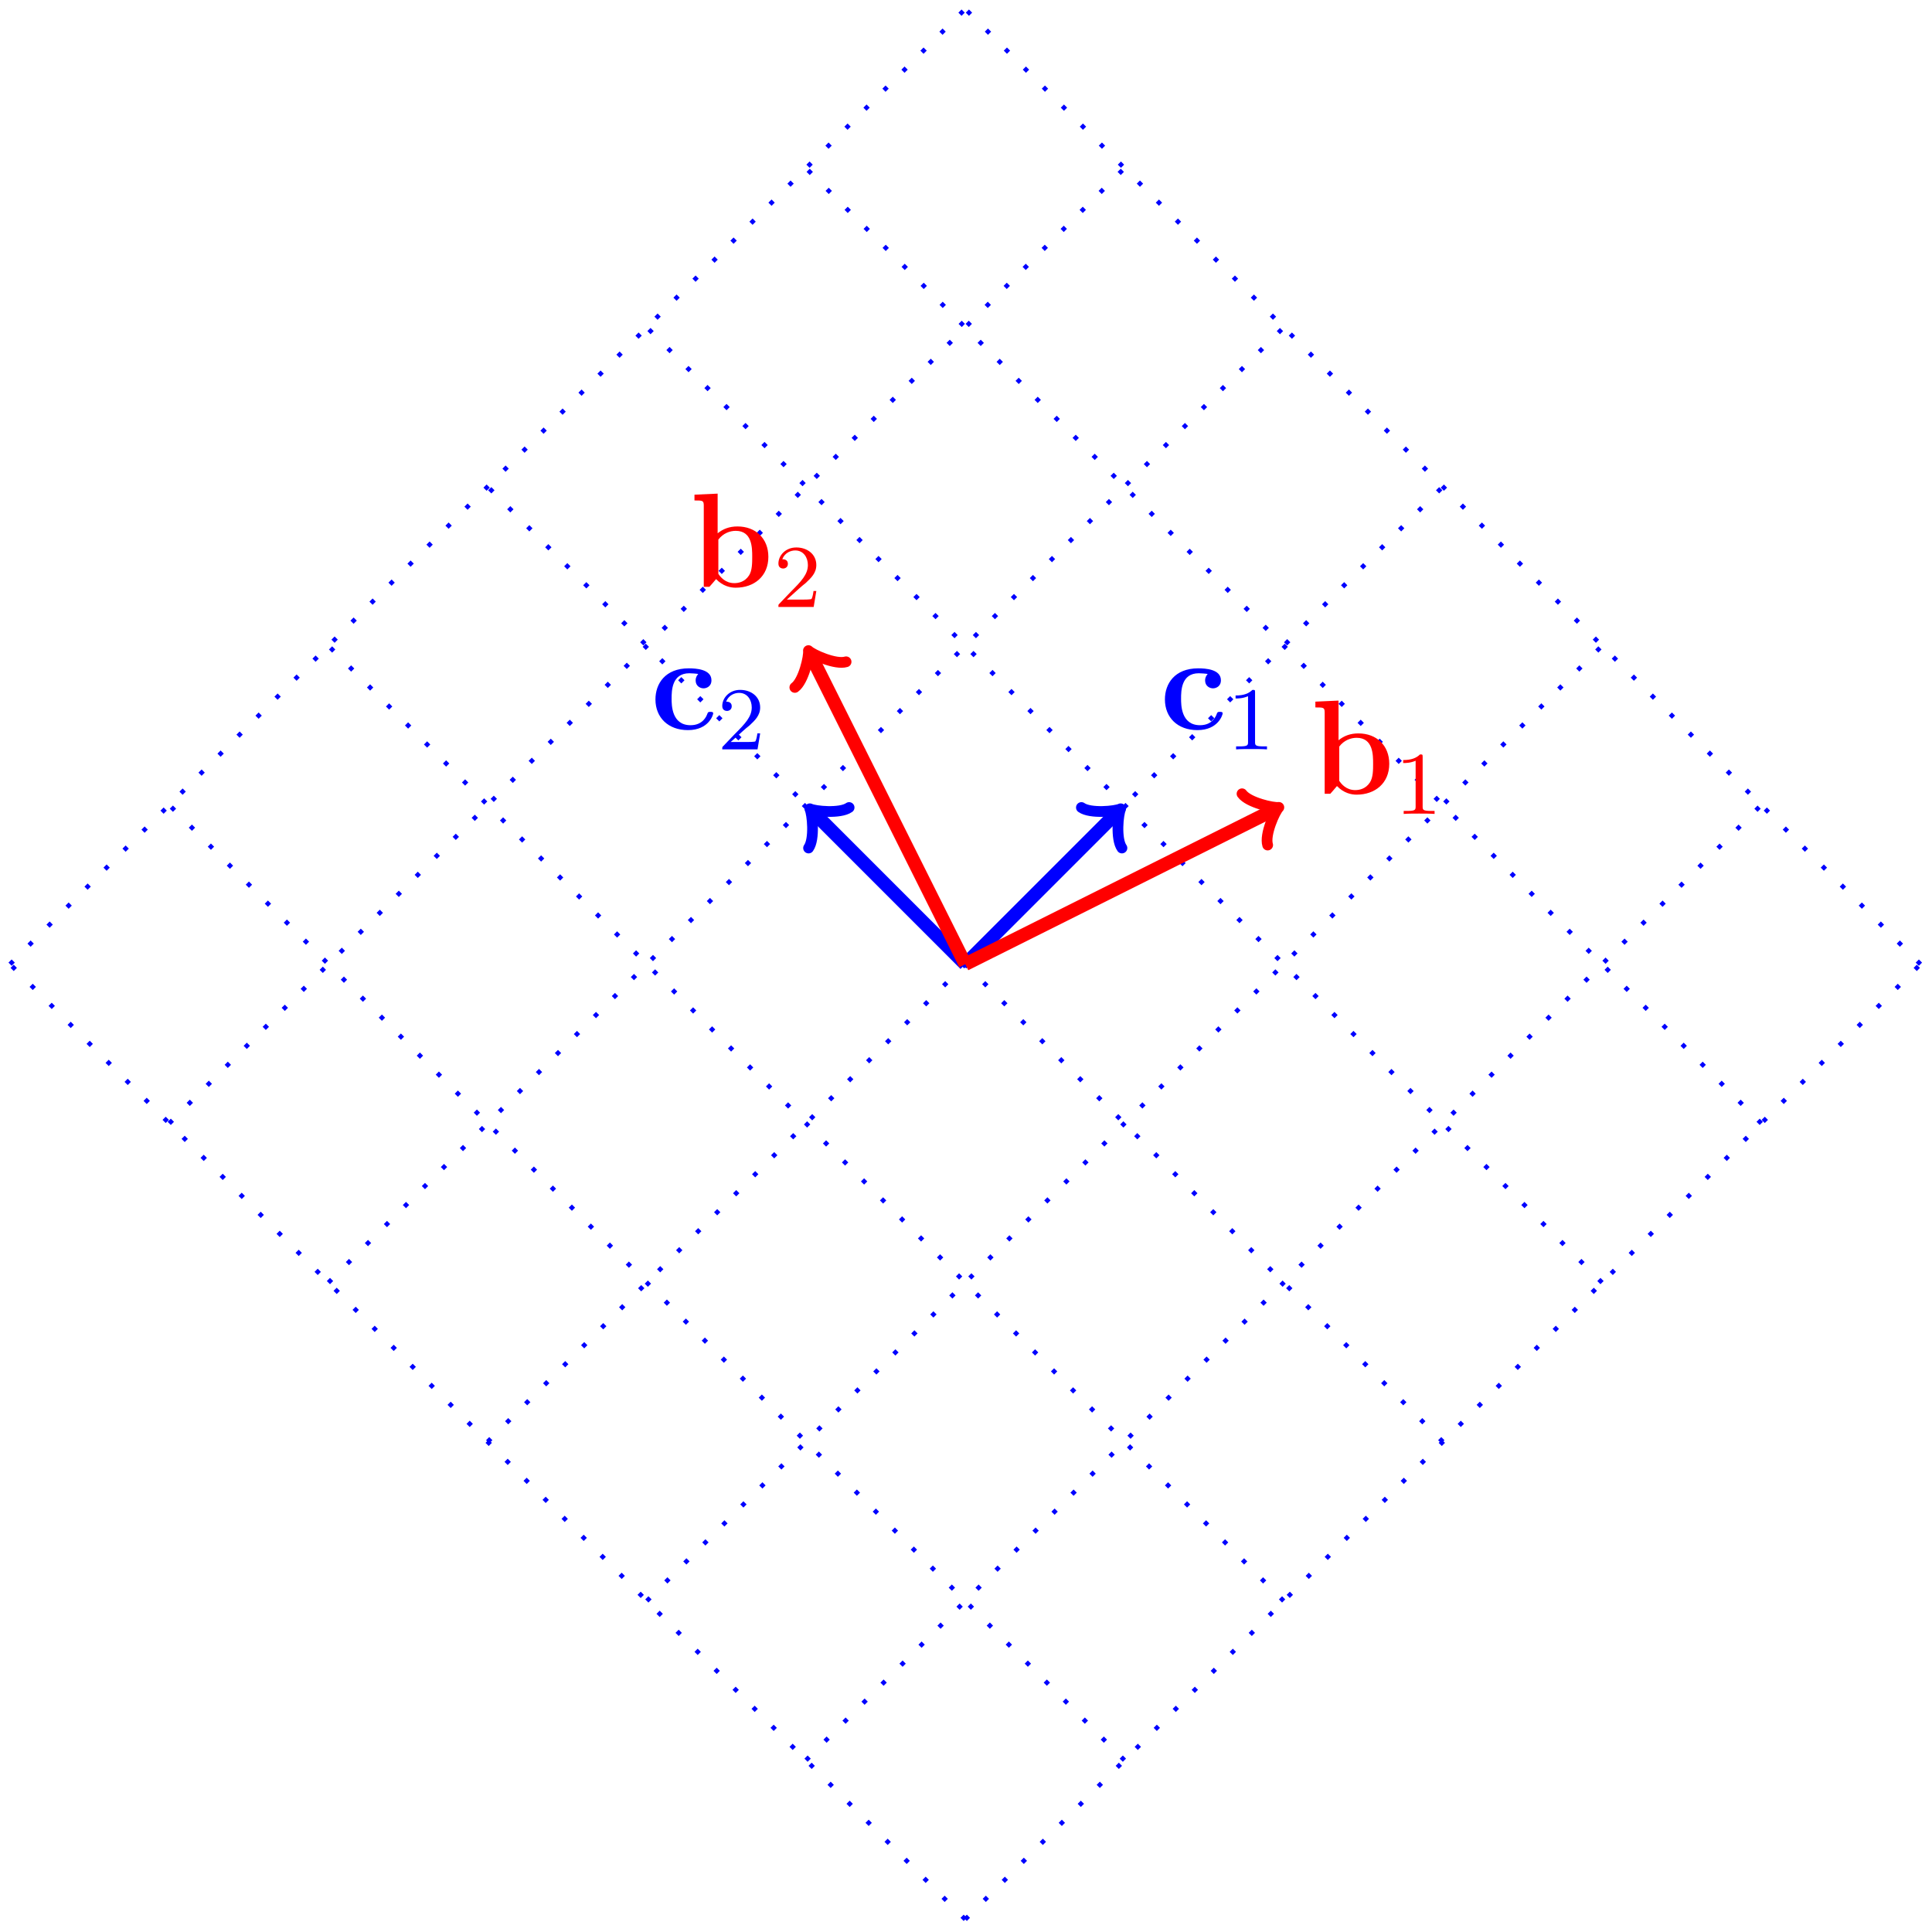
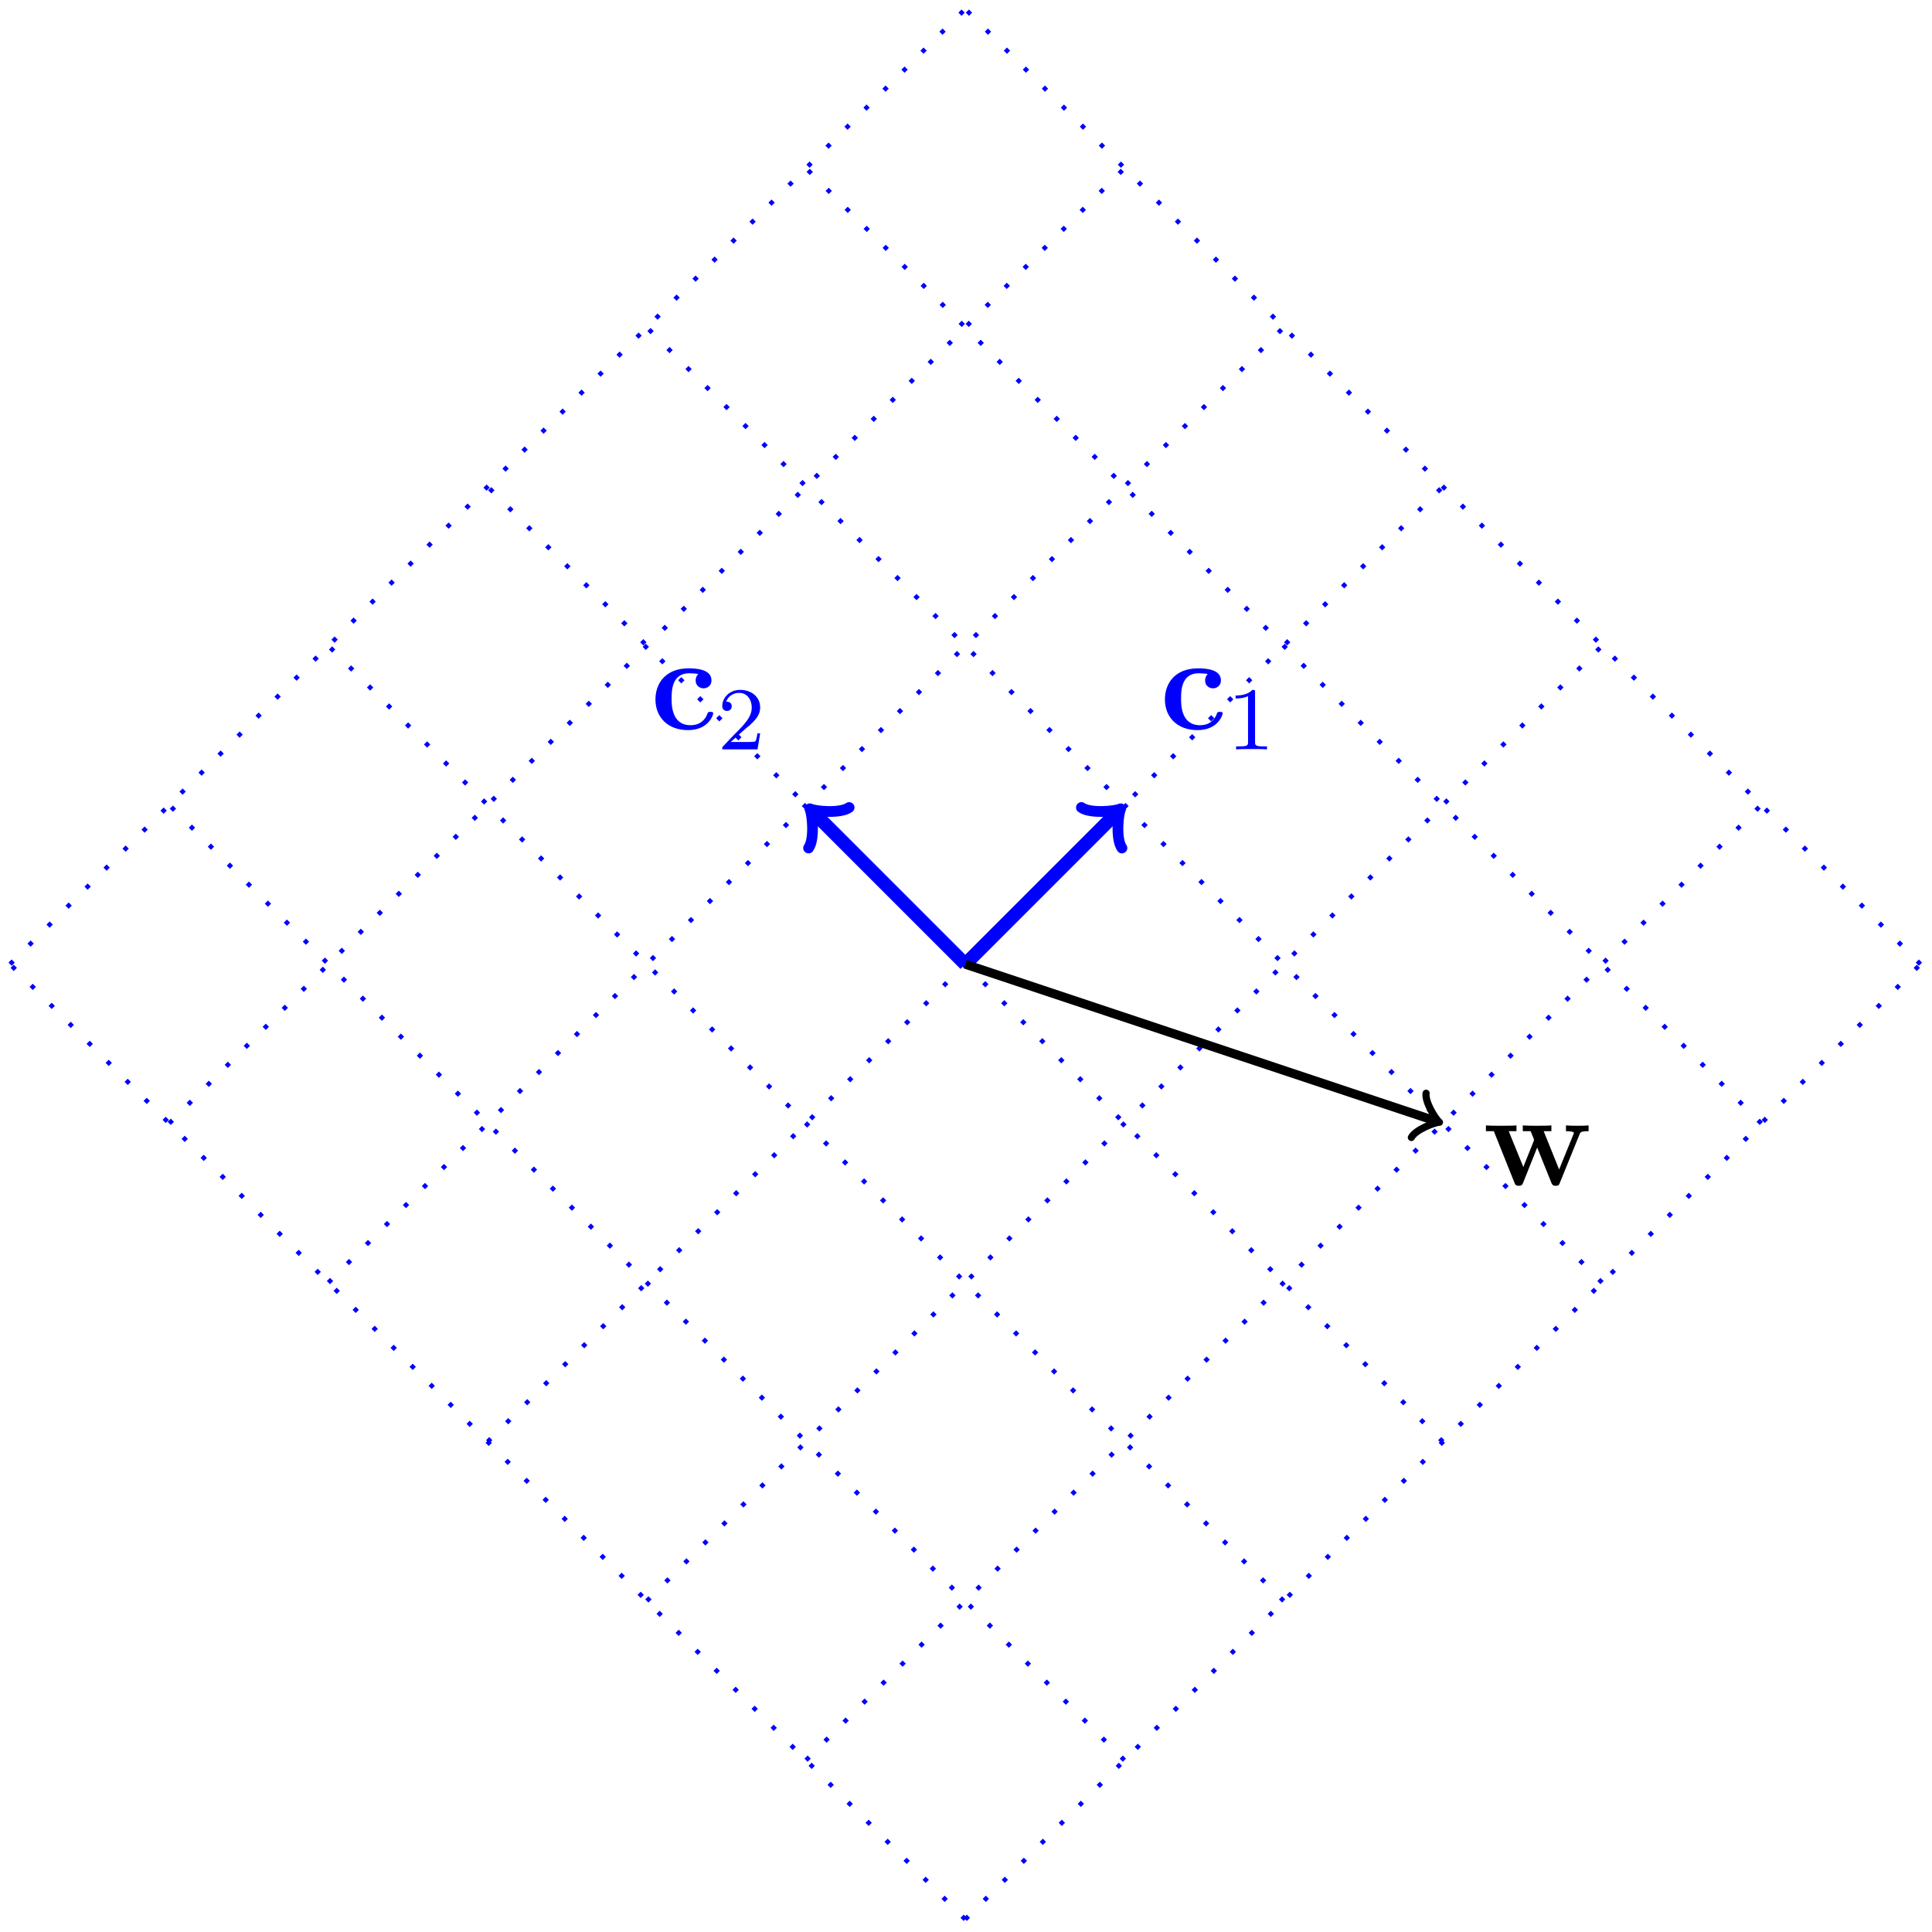
<svg xmlns="http://www.w3.org/2000/svg" xmlns:xlink="http://www.w3.org/1999/xlink" width="172pt" height="172pt" viewBox="0 0 172 172" version="1.1">
  <defs>
    <g>
      <symbol overflow="visible" id="glyph0-0">
        <path style="stroke:none;" d="" />
      </symbol>
      <symbol overflow="visible" id="glyph0-1">
        <path style="stroke:none;" d="M 5.594 -1.406 C 5.594 -1.547 5.469 -1.547 5.344 -1.547 C 5.156 -1.547 5.141 -1.531 5.078 -1.391 C 5 -1.156 4.672 -0.359 3.578 -0.359 C 1.891 -0.359 1.891 -2.172 1.891 -2.719 C 1.891 -3.422 1.906 -4.984 3.469 -4.984 C 3.547 -4.984 4.25 -4.953 4.25 -4.906 C 4.25 -4.891 4.25 -4.875 4.219 -4.859 C 4.188 -4.828 4.031 -4.656 4.031 -4.344 C 4.031 -3.844 4.438 -3.641 4.734 -3.641 C 4.984 -3.641 5.438 -3.797 5.438 -4.359 C 5.438 -5.344 4.062 -5.422 3.422 -5.422 C 1.297 -5.422 0.453 -4.031 0.453 -2.656 C 0.453 -1.031 1.594 0.078 3.344 0.078 C 5.219 0.078 5.594 -1.312 5.594 -1.406 Z M 5.594 -1.406 " />
      </symbol>
      <symbol overflow="visible" id="glyph0-2">
-         <path style="stroke:none;" d="M 2.484 -8.297 L 0.422 -8.203 L 0.422 -7.688 C 1.156 -7.688 1.25 -7.688 1.25 -7.219 L 1.25 0 L 1.75 0 C 1.953 -0.234 2.156 -0.453 2.344 -0.688 C 2.953 -0.062 3.609 0.078 4.094 0.078 C 5.734 0.078 7 -0.938 7 -2.672 C 7 -4.297 5.875 -5.375 4.25 -5.375 C 3.531 -5.375 2.969 -5.156 2.484 -4.766 Z M 2.547 -4.203 C 2.969 -4.766 3.578 -4.984 4.094 -4.984 C 5.562 -4.984 5.562 -3.469 5.562 -2.672 C 5.562 -2.141 5.562 -1.453 5.281 -1.016 C 4.906 -0.438 4.344 -0.328 3.969 -0.328 C 3.156 -0.328 2.719 -0.891 2.547 -1.156 Z M 2.547 -4.203 " />
+         <path style="stroke:none;" d="M 8.609 -4.5 C 8.688 -4.703 8.719 -4.797 9.422 -4.797 L 9.422 -5.312 C 9.078 -5.281 8.922 -5.281 8.484 -5.281 C 8 -5.281 7.844 -5.281 7.406 -5.312 L 7.406 -4.797 C 7.516 -4.797 8.109 -4.797 8.109 -4.641 C 8.109 -4.625 8.109 -4.609 8.062 -4.5 L 6.797 -1.391 L 5.422 -4.797 L 6.109 -4.797 L 6.109 -5.312 C 5.828 -5.281 5.109 -5.281 4.797 -5.281 C 4.188 -5.281 4.156 -5.281 3.562 -5.312 L 3.562 -4.797 L 4.266 -4.797 C 4.297 -4.703 4.359 -4.547 4.406 -4.438 C 4.453 -4.359 4.562 -4.078 4.562 -4.016 C 4.562 -4 4.531 -3.906 4.516 -3.875 L 3.609 -1.609 L 2.312 -4.797 L 3 -4.797 L 3 -5.312 C 2.719 -5.281 1.906 -5.281 1.594 -5.281 C 1.203 -5.281 0.641 -5.281 0.281 -5.312 L 0.281 -4.797 L 0.984 -4.797 L 2.812 -0.234 C 2.891 -0.031 2.938 0.062 3.203 0.062 C 3.328 0.062 3.484 0.062 3.578 -0.172 L 4.844 -3.344 L 6.109 -0.203 C 6.219 0.062 6.344 0.062 6.484 0.062 C 6.75 0.062 6.797 -0.016 6.875 -0.234 Z M 8.609 -4.5 " />
      </symbol>
      <symbol overflow="visible" id="glyph1-0">
        <path style="stroke:none;" d="" />
      </symbol>
      <symbol overflow="visible" id="glyph1-1">
        <path style="stroke:none;" d="M 2.5 -5.078 C 2.5 -5.297 2.484 -5.297 2.266 -5.297 C 1.938 -4.984 1.516 -4.797 0.766 -4.797 L 0.766 -4.531 C 0.984 -4.531 1.406 -4.531 1.875 -4.734 L 1.875 -0.656 C 1.875 -0.359 1.844 -0.266 1.094 -0.266 L 0.812 -0.266 L 0.812 0 C 1.141 -0.031 1.828 -0.031 2.188 -0.031 C 2.547 -0.031 3.234 -0.031 3.562 0 L 3.562 -0.266 L 3.281 -0.266 C 2.531 -0.266 2.5 -0.359 2.5 -0.656 Z M 2.5 -5.078 " />
      </symbol>
      <symbol overflow="visible" id="glyph1-2">
        <path style="stroke:none;" d="M 2.25 -1.625 C 2.375 -1.75 2.703 -2.016 2.844 -2.125 C 3.328 -2.578 3.797 -3.016 3.797 -3.734 C 3.797 -4.688 3 -5.297 2.016 -5.297 C 1.047 -5.297 0.422 -4.578 0.422 -3.859 C 0.422 -3.469 0.734 -3.422 0.844 -3.422 C 1.016 -3.422 1.266 -3.531 1.266 -3.844 C 1.266 -4.25 0.859 -4.25 0.766 -4.25 C 1 -4.844 1.531 -5.031 1.922 -5.031 C 2.656 -5.031 3.047 -4.406 3.047 -3.734 C 3.047 -2.906 2.469 -2.297 1.516 -1.344 L 0.516 -0.297 C 0.422 -0.219 0.422 -0.203 0.422 0 L 3.562 0 L 3.797 -1.422 L 3.547 -1.422 C 3.531 -1.266 3.469 -0.875 3.375 -0.719 C 3.328 -0.656 2.719 -0.656 2.594 -0.656 L 1.172 -0.656 Z M 2.25 -1.625 " />
      </symbol>
    </g>
  </defs>
  <g id="surface1">
    <path style="fill:none;stroke-width:0.399;stroke-linecap:butt;stroke-linejoin:miter;stroke:rgb(0%,0%,100%);stroke-opacity:1;stroke-dasharray:0.399,1.993;stroke-miterlimit:10;" d="M 0.001 -85.04 L 85.04 -0.001 " transform="matrix(1,0,0,-1,85.933,85.839)" />
    <path style="fill:none;stroke-width:0.399;stroke-linecap:butt;stroke-linejoin:miter;stroke:rgb(0%,0%,100%);stroke-opacity:1;stroke-dasharray:0.399,1.993;stroke-miterlimit:10;" d="M -14.175 -70.868 L 70.868 14.175 " transform="matrix(1,0,0,-1,85.933,85.839)" />
    <path style="fill:none;stroke-width:0.399;stroke-linecap:butt;stroke-linejoin:miter;stroke:rgb(0%,0%,100%);stroke-opacity:1;stroke-dasharray:0.399,1.993;stroke-miterlimit:10;" d="M -28.347 -56.692 L 56.692 28.347 " transform="matrix(1,0,0,-1,85.933,85.839)" />
    <path style="fill:none;stroke-width:0.399;stroke-linecap:butt;stroke-linejoin:miter;stroke:rgb(0%,0%,100%);stroke-opacity:1;stroke-dasharray:0.399,1.993;stroke-miterlimit:10;" d="M -42.519 -42.52 L 42.52 42.519 " transform="matrix(1,0,0,-1,85.933,85.839)" />
    <path style="fill:none;stroke-width:0.399;stroke-linecap:butt;stroke-linejoin:miter;stroke:rgb(0%,0%,100%);stroke-opacity:1;stroke-dasharray:0.399,1.993;stroke-miterlimit:10;" d="M -56.695 -28.349 L 28.348 56.694 " transform="matrix(1,0,0,-1,85.933,85.839)" />
    <path style="fill:none;stroke-width:0.399;stroke-linecap:butt;stroke-linejoin:miter;stroke:rgb(0%,0%,100%);stroke-opacity:1;stroke-dasharray:0.399,1.993;stroke-miterlimit:10;" d="M -70.867 -14.173 L 14.172 70.866 " transform="matrix(1,0,0,-1,85.933,85.839)" />
    <path style="fill:none;stroke-width:0.399;stroke-linecap:butt;stroke-linejoin:miter;stroke:rgb(0%,0%,100%);stroke-opacity:1;stroke-dasharray:0.399,1.993;stroke-miterlimit:10;" d="M -85.038 -0.001 L 0.001 85.042 " transform="matrix(1,0,0,-1,85.933,85.839)" />
    <path style="fill:none;stroke-width:0.399;stroke-linecap:butt;stroke-linejoin:miter;stroke:rgb(0%,0%,100%);stroke-opacity:1;stroke-dasharray:0.399,1.993;stroke-miterlimit:10;" d="M 0.001 -85.04 L -85.038 -0.001 " transform="matrix(1,0,0,-1,85.933,85.839)" />
    <path style="fill:none;stroke-width:0.399;stroke-linecap:butt;stroke-linejoin:miter;stroke:rgb(0%,0%,100%);stroke-opacity:1;stroke-dasharray:0.399,1.993;stroke-miterlimit:10;" d="M 14.172 -70.868 L -70.867 14.175 " transform="matrix(1,0,0,-1,85.933,85.839)" />
    <path style="fill:none;stroke-width:0.399;stroke-linecap:butt;stroke-linejoin:miter;stroke:rgb(0%,0%,100%);stroke-opacity:1;stroke-dasharray:0.399,1.993;stroke-miterlimit:10;" d="M 28.348 -56.692 L -56.695 28.347 " transform="matrix(1,0,0,-1,85.933,85.839)" />
    <path style="fill:none;stroke-width:0.399;stroke-linecap:butt;stroke-linejoin:miter;stroke:rgb(0%,0%,100%);stroke-opacity:1;stroke-dasharray:0.399,1.993;stroke-miterlimit:10;" d="M 42.52 -42.52 L -42.519 42.519 " transform="matrix(1,0,0,-1,85.933,85.839)" />
    <path style="fill:none;stroke-width:0.399;stroke-linecap:butt;stroke-linejoin:miter;stroke:rgb(0%,0%,100%);stroke-opacity:1;stroke-dasharray:0.399,1.993;stroke-miterlimit:10;" d="M 56.692 -28.349 L -28.347 56.694 " transform="matrix(1,0,0,-1,85.933,85.839)" />
    <path style="fill:none;stroke-width:0.399;stroke-linecap:butt;stroke-linejoin:miter;stroke:rgb(0%,0%,100%);stroke-opacity:1;stroke-dasharray:0.399,1.993;stroke-miterlimit:10;" d="M 70.868 -14.173 L -14.175 70.866 " transform="matrix(1,0,0,-1,85.933,85.839)" />
    <path style="fill:none;stroke-width:0.399;stroke-linecap:butt;stroke-linejoin:miter;stroke:rgb(0%,0%,100%);stroke-opacity:1;stroke-dasharray:0.399,1.993;stroke-miterlimit:10;" d="M 85.04 -0.001 L 0.001 85.042 " transform="matrix(1,0,0,-1,85.933,85.839)" />
    <path style="fill:none;stroke-width:1.196;stroke-linecap:butt;stroke-linejoin:miter;stroke:rgb(0%,0%,100%);stroke-opacity:1;stroke-miterlimit:10;" d="M 0.001 -0.001 L 13.497 13.495 " transform="matrix(1,0,0,-1,85.933,85.839)" />
    <path style="fill:none;stroke-width:0.956;stroke-linecap:round;stroke-linejoin:round;stroke:rgb(0%,0%,100%);stroke-opacity:1;stroke-miterlimit:10;" d="M -1.913 2.551 C -1.753 1.595 -0.002 0.159 0.479 -0.001 C 0.001 -0.158 -1.753 -1.592 -1.91 -2.55 " transform="matrix(0.70712,-0.7071,-0.7071,-0.70712,99.43009,72.3419)" />
    <g style="fill:rgb(0%,0%,100%);fill-opacity:1;">
      <use xlink:href="#glyph0-1" x="103.256" y="64.922" />
    </g>
    <g style="fill:rgb(0%,0%,100%);fill-opacity:1;">
      <use xlink:href="#glyph1-1" x="109.234" y="66.715" />
    </g>
    <path style="fill:none;stroke-width:1.196;stroke-linecap:butt;stroke-linejoin:miter;stroke:rgb(0%,0%,100%);stroke-opacity:1;stroke-miterlimit:10;" d="M 0.001 -0.001 L -13.495 13.495 " transform="matrix(1,0,0,-1,85.933,85.839)" />
    <path style="fill:none;stroke-width:0.956;stroke-linecap:round;stroke-linejoin:round;stroke:rgb(0%,0%,100%);stroke-opacity:1;stroke-miterlimit:10;" d="M -1.911 2.55 C -1.751 1.594 0 0.158 0.478 0 C 0 -0.157 -1.754 -1.596 -1.914 -2.552 " transform="matrix(-0.70712,-0.7071,-0.7071,0.70712,72.43591,72.3419)" />
    <g style="fill:rgb(0%,0%,100%);fill-opacity:1;">
      <use xlink:href="#glyph0-1" x="57.9" y="64.922" />
    </g>
    <g style="fill:rgb(0%,0%,100%);fill-opacity:1;">
      <use xlink:href="#glyph1-2" x="63.878" y="66.715" />
    </g>
-     <path style="fill:none;stroke-width:1.196;stroke-linecap:butt;stroke-linejoin:miter;stroke:rgb(100%,0%,0%);stroke-opacity:1;stroke-miterlimit:10;" d="M 0.001 -0.001 L 27.493 13.745 " transform="matrix(1,0,0,-1,85.933,85.839)" />
-     <path style="fill:none;stroke-width:0.956;stroke-linecap:round;stroke-linejoin:round;stroke:rgb(100%,0%,0%);stroke-opacity:1;stroke-miterlimit:10;" d="M -1.912 2.55 C -1.753 1.592 -0.001 0.161 0.478 0.001 C 0.001 -0.158 -1.753 -1.596 -1.912 -2.552 " transform="matrix(0.89442,-0.4472,-0.4472,-0.89442,113.4244,72.09332)" />
-     <g style="fill:rgb(100%,0%,0%);fill-opacity:1;">
-       <use xlink:href="#glyph0-2" x="116.682" y="70.668" />
-     </g>
-     <g style="fill:rgb(100%,0%,0%);fill-opacity:1;">
-       <use xlink:href="#glyph1-1" x="124.154" y="72.461" />
-     </g>
-     <path style="fill:none;stroke-width:1.196;stroke-linecap:butt;stroke-linejoin:miter;stroke:rgb(100%,0%,0%);stroke-opacity:1;stroke-miterlimit:10;" d="M 0.001 -0.001 L -13.745 27.491 " transform="matrix(1,0,0,-1,85.933,85.839)" />
-     <path style="fill:none;stroke-width:0.956;stroke-linecap:round;stroke-linejoin:round;stroke:rgb(100%,0%,0%);stroke-opacity:1;stroke-miterlimit:10;" d="M -1.913 2.55 C -1.754 1.593 0.002 0.161 0.477 0.002 C -0 -0.157 -1.754 -1.595 -1.913 -2.551 " transform="matrix(-0.4472,-0.89442,-0.89442,0.4472,72.18732,58.34764)" />
-     <g style="fill:rgb(100%,0%,0%);fill-opacity:1;">
-       <use xlink:href="#glyph0-2" x="61.405" y="52.243" />
-     </g>
-     <g style="fill:rgb(100%,0%,0%);fill-opacity:1;">
-       <use xlink:href="#glyph1-2" x="68.877" y="54.036" />
+     <path style="fill:none;stroke-width:0.797;stroke-linecap:butt;stroke-linejoin:miter;stroke:rgb(0%,0%,0%);stroke-opacity:1;stroke-miterlimit:10;" d="M 0.001 -0.001 L 41.848 -13.95 " transform="matrix(1,0,0,-1,85.933,85.839)" />
+     <path style="fill:none;stroke-width:0.638;stroke-linecap:round;stroke-linejoin:round;stroke:rgb(0%,0%,0%);stroke-opacity:1;stroke-miterlimit:10;" d="M -1.555 2.073 C -1.423 1.294 0.001 0.131 0.39 0.002 C 0.001 -0.128 -1.424 -1.294 -1.555 -2.074 " transform="matrix(0.94963,0.31653,0.31653,-0.94963,127.7815,99.7885)" />
+     <g style="fill:rgb(0%,0%,0%);fill-opacity:1;">
+       <use xlink:href="#glyph0-2" x="132.007" y="105.504" />
    </g>
  </g>
</svg>
